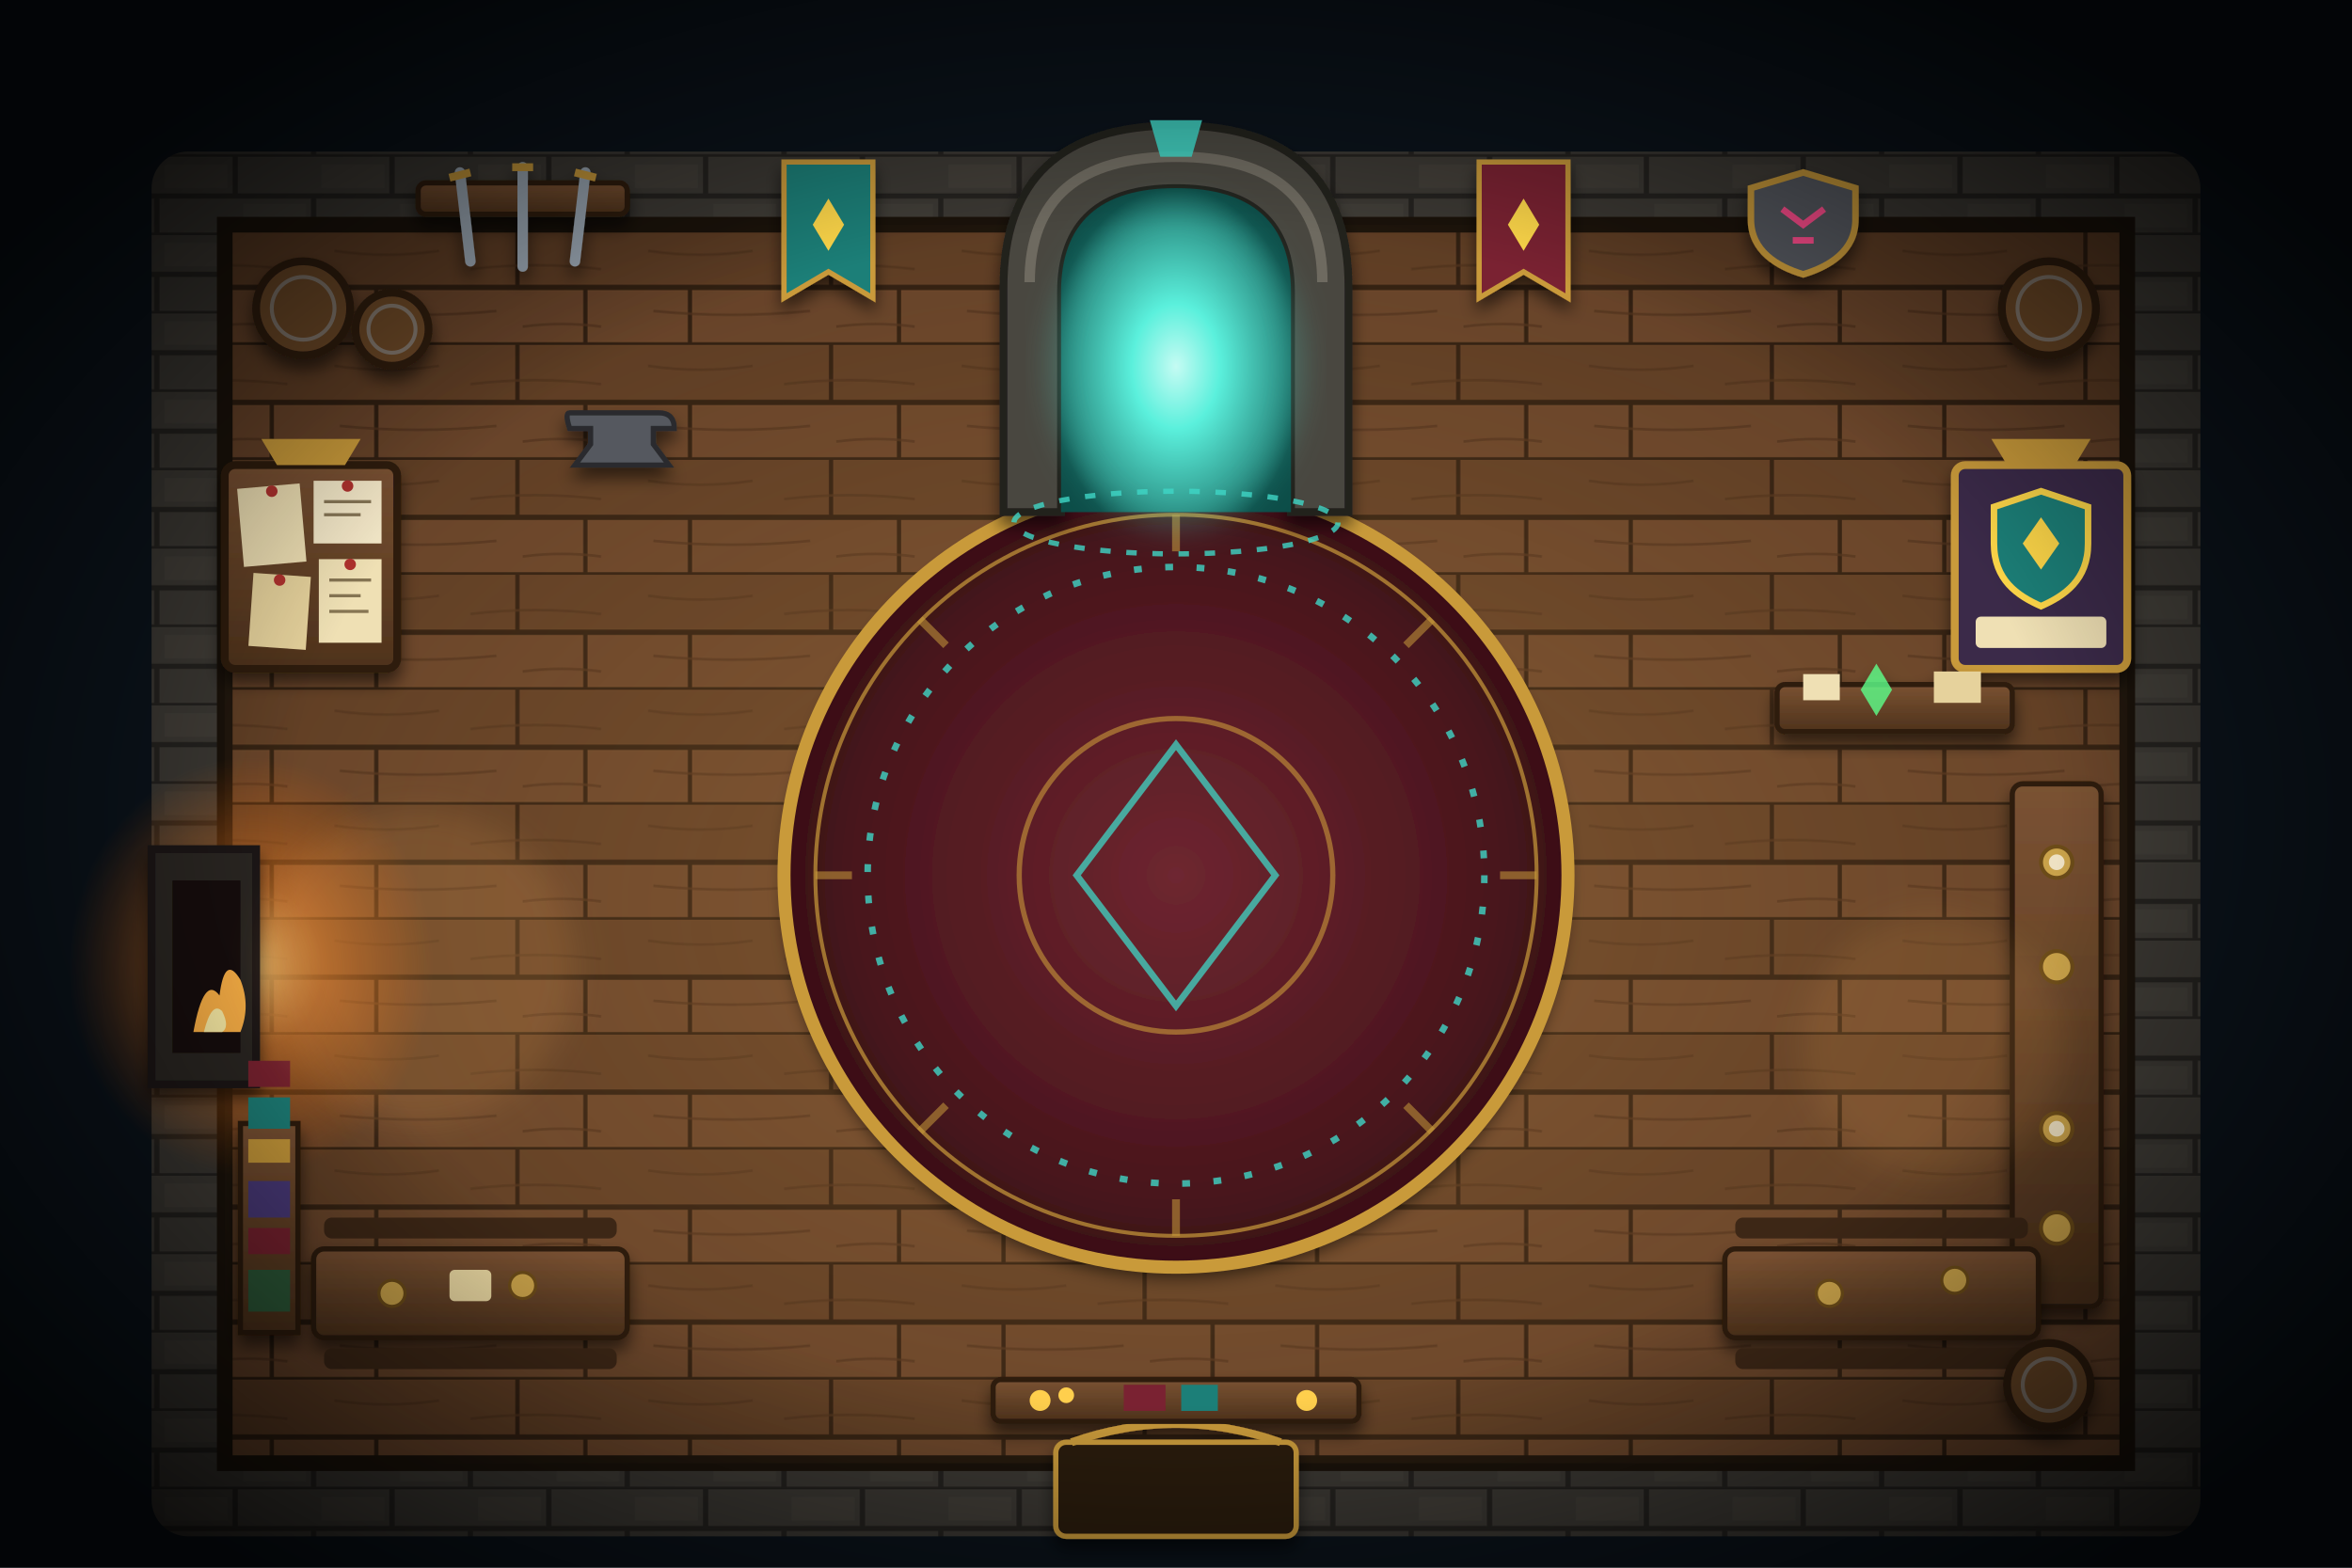
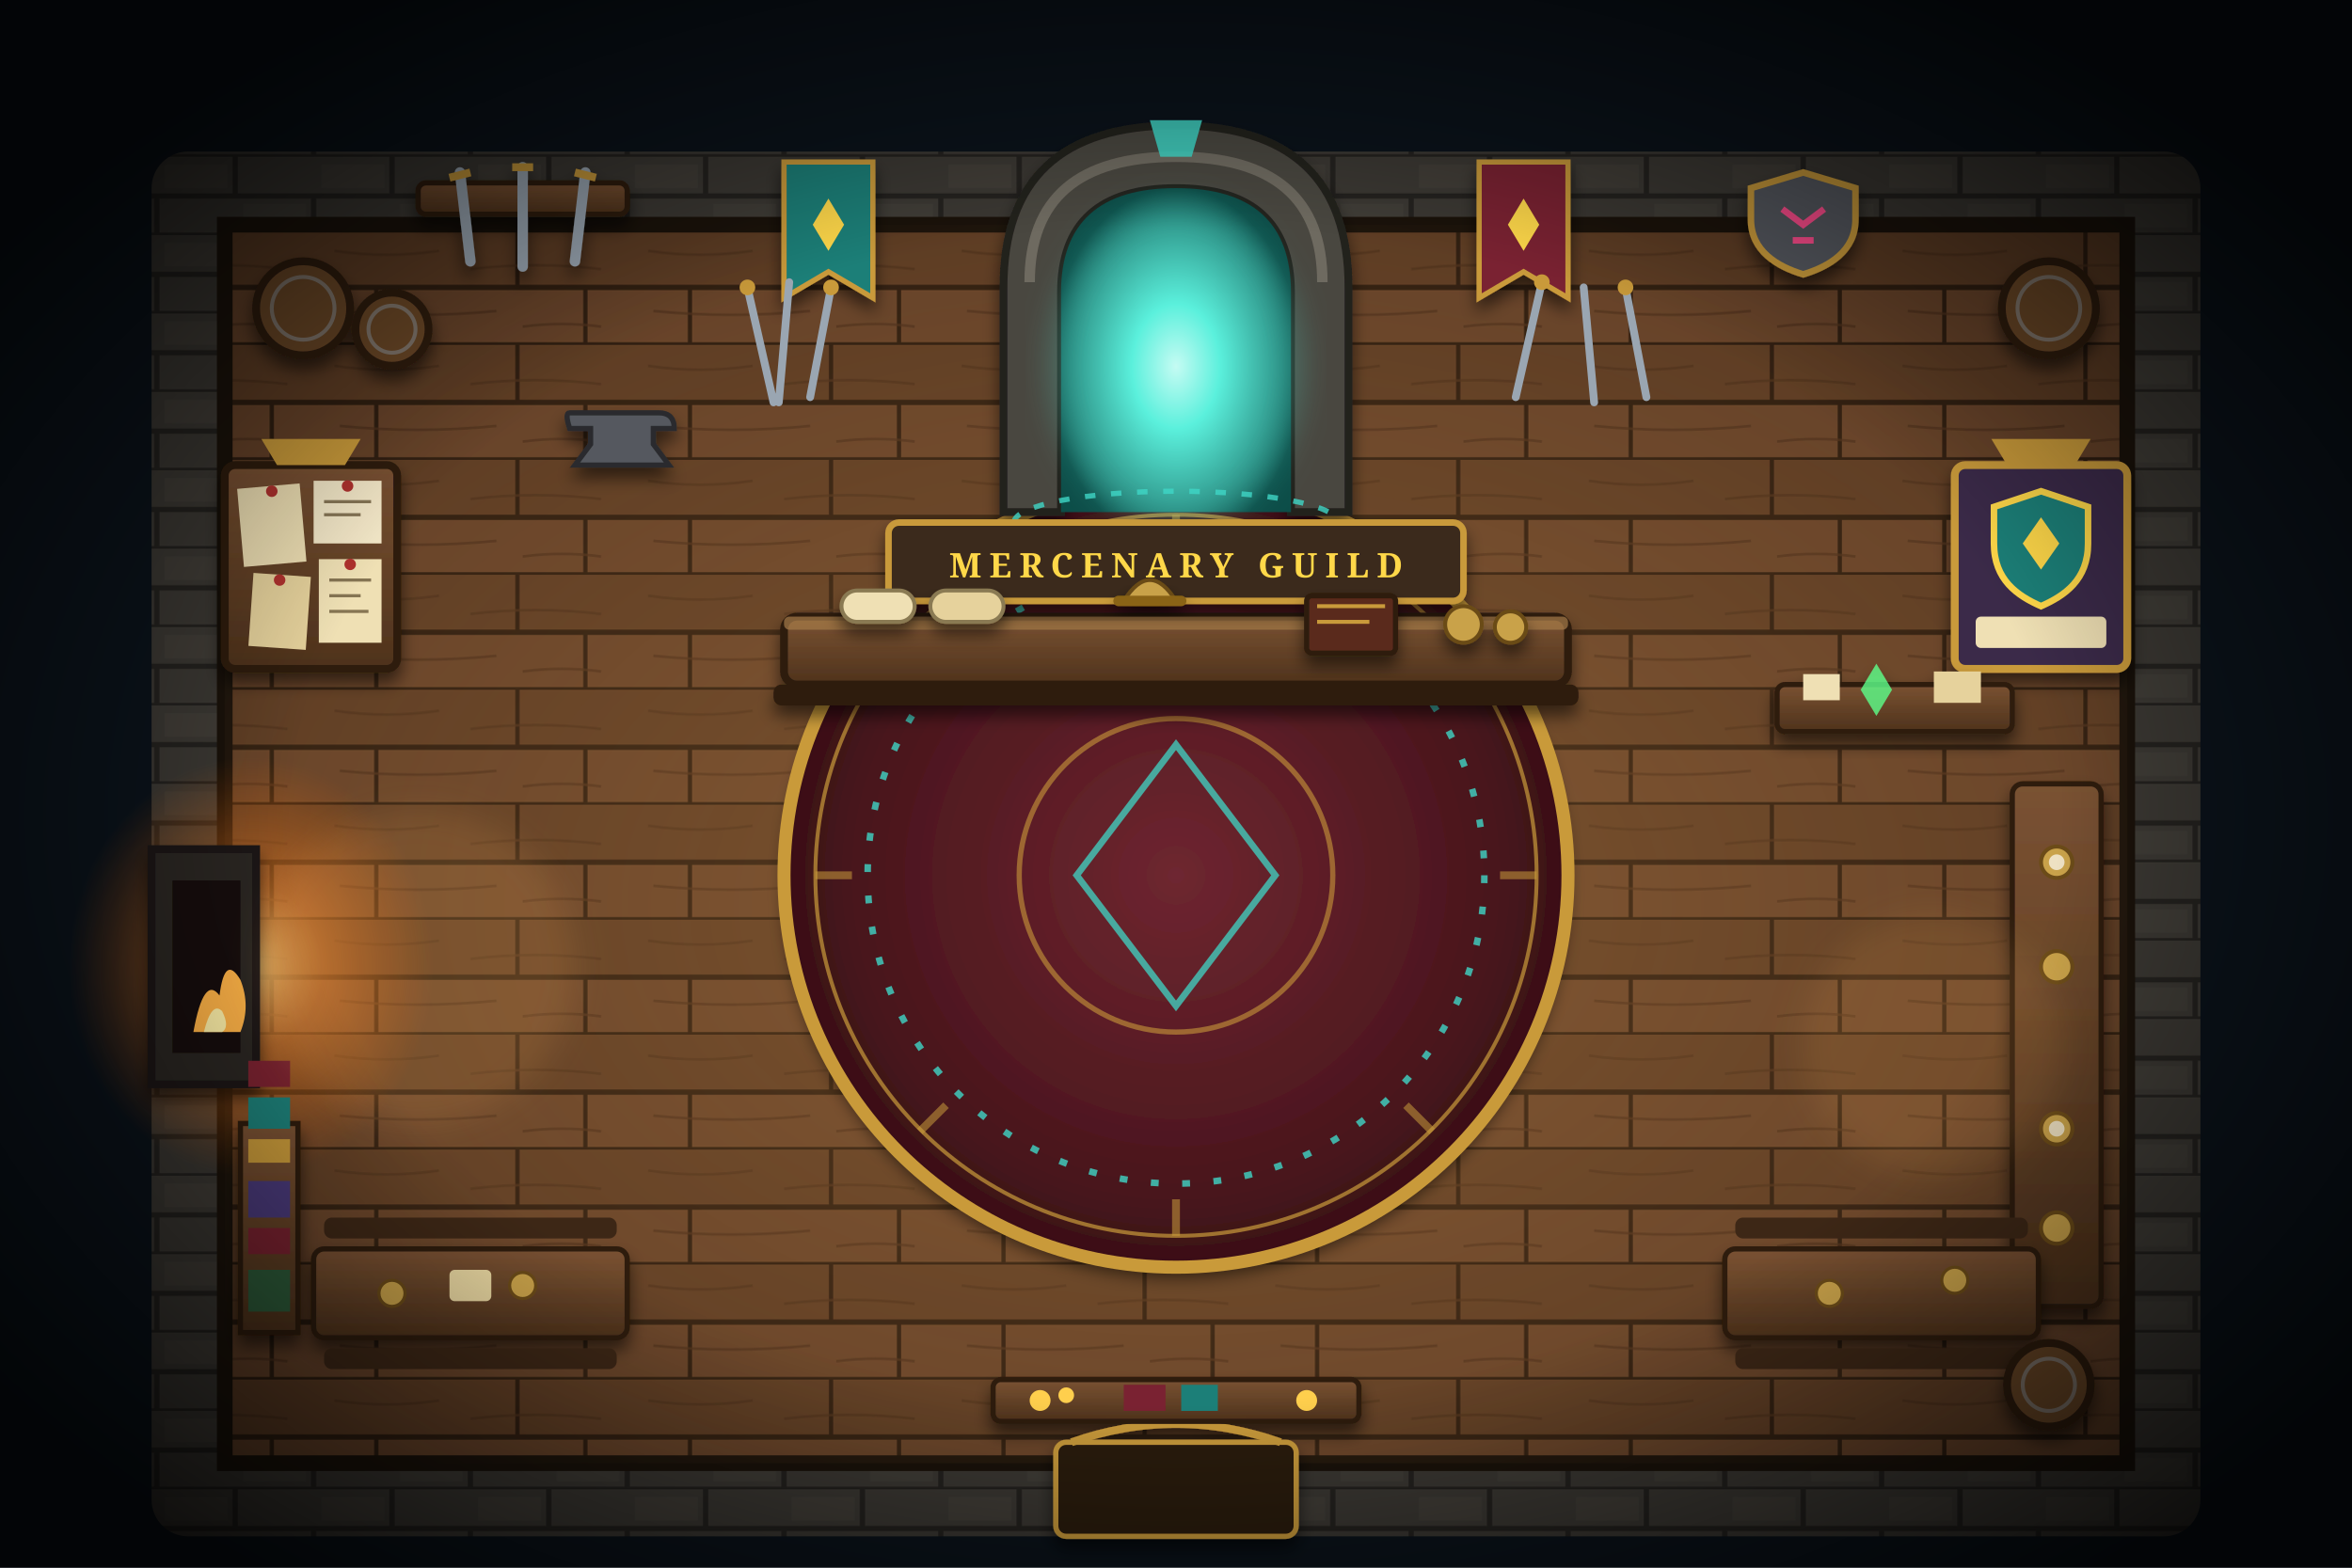
<svg xmlns="http://www.w3.org/2000/svg" viewBox="0 0 900 600" width="900" height="600">
  <defs>
    <pattern id="planks" width="120" height="44" patternUnits="userSpaceOnUse">
      <rect width="120" height="22" fill="#5b3b23" />
      <rect y="22" width="120" height="22" fill="#644128" />
      <path d="M0 22h120M0 44h120" stroke="#2e1d10" stroke-width="2" />
      <path d="M78 0v22M24 22v22M104 22v22" stroke="#2e1d10" stroke-width="1.6" />
      <path d="M8 8q20 3 40 0M60 15q25 -3 50 0M10 31q30 3 60 0M80 37q15 -2 30 0" stroke="#4b2f1b" stroke-width="1" fill="none" opacity=".7" />
    </pattern>
    <pattern id="stone" width="60" height="30" patternUnits="userSpaceOnUse">
      <rect width="60" height="30" fill="#3b3833" />
      <path d="M0 15h60M0 30h60M30 0v15M0 15v15M60 15v15" stroke="#24221f" stroke-width="2" />
      <rect x="3" y="3" width="24" height="9" fill="#45413b" opacity=".6" />
      <rect x="33" y="18" width="24" height="9" fill="#45413b" opacity=".5" />
    </pattern>
    <radialGradient id="warm" cx="50%" cy="55%" r="60%">
      <stop offset="0" stop-color="#ffb35c" stop-opacity=".22" />
      <stop offset="1" stop-color="#ffb35c" stop-opacity="0" />
    </radialGradient>
    <radialGradient id="fire" cx="50%" cy="50%" r="50%">
      <stop offset="0" stop-color="#ffd27a" stop-opacity=".85" />
      <stop offset=".4" stop-color="#ff8a2a" stop-opacity=".45" />
      <stop offset="1" stop-color="#ff6a00" stop-opacity="0" />
    </radialGradient>
    <radialGradient id="gate" cx="50%" cy="55%" r="55%">
      <stop offset="0" stop-color="#e8fffb" />
      <stop offset=".35" stop-color="#5af0dc" />
      <stop offset="1" stop-color="#0c4d48" />
    </radialGradient>
    <radialGradient id="vig" cx="50%" cy="52%" r="62%">
      <stop offset=".6" stop-color="#000" stop-opacity="0" />
      <stop offset="1" stop-color="#000" stop-opacity=".75" />
    </radialGradient>
    <radialGradient id="rug" cx="50%" cy="50%" r="50%">
      <stop offset="0" stop-color="#6e2630" />
      <stop offset=".8" stop-color="#4a161d" />
      <stop offset="1" stop-color="#3a1016" />
    </radialGradient>
    <linearGradient id="wood" x1="0" y1="0" x2="0" y2="1">
      <stop offset="0" stop-color="#7a5232" />
      <stop offset="1" stop-color="#4e321c" />
    </linearGradient>
    <filter id="soft">
      <feGaussianBlur stdDeviation="6" />
    </filter>
    <filter id="shadow" x="-20%" y="-20%" width="140%" height="160%">
      <feDropShadow dx="0" dy="4" stdDeviation="3" flood-color="#000" flood-opacity=".55" />
    </filter>
  </defs>
  <rect width="900" height="600" fill="#0b131b" />
  <rect x="58" y="58" width="784" height="530" rx="14" fill="url(#stone)" />
  <rect x="86" y="86" width="728" height="474" fill="url(#planks)" />
  <rect x="86" y="86" width="728" height="474" fill="none" stroke="#1a120a" stroke-width="6" />
  <rect x="86" y="86" width="728" height="474" fill="url(#warm)" />
  <g filter="url(#shadow)">
    <circle cx="450" cy="335" r="150" fill="url(#rug)" />
  </g>
  <circle cx="450" cy="335" r="150" fill="none" stroke="#c99a3a" stroke-width="5" />
  <circle cx="450" cy="335" r="138" fill="none" stroke="#c99a3a" stroke-width="1.5" opacity=".7" />
  <circle cx="450" cy="335" r="118" fill="none" stroke="#3fd6c6" stroke-width="2.5" stroke-dasharray="3 9" opacity=".8" />
  <circle cx="450" cy="335" r="60" fill="none" stroke="#c99a3a" stroke-width="2" opacity=".6" />
  <path d="M450 285 488 335 450 385 412 335Z" fill="none" stroke="#3fd6c6" stroke-width="2.5" opacity=".75" />
  <g stroke="#c99a3a" stroke-width="3" opacity=".55">
    <path d="M450 197v14M450 459v14M312 335h14M574 335h14M352 237l10 10M538 423l10 10M548 237l-10 10M362 423l-10 10" />
  </g>
  <g filter="url(#shadow)">
    <path d="M384 196V110q0-62 66-62t66 62v86h-22v-84q0-40-44-40t-44 40v84z" fill="#4a4740" stroke="#24221f" stroke-width="3" />
    <path d="M394 108q0-48 56-48t56 48" fill="none" stroke="#6e6a60" stroke-width="4" />
    <path d="M440 46h20l-4 14h-12z" fill="#3fd6c6" opacity=".9" />
  </g>
  <path d="M406 196v-84q0-40 44-40t44 40v84z" fill="url(#gate)" />
  <ellipse cx="450" cy="140" rx="48" ry="62" fill="#5af0dc" opacity=".25" filter="url(#soft)" />
  <ellipse cx="450" cy="200" rx="62" ry="12" fill="none" stroke="#3fd6c6" stroke-width="2" stroke-dasharray="4 6" opacity=".8" />
  <g filter="url(#shadow)">
    <path d="M300 62h34v52l-17-10-17 10z" fill="#1d7f78" stroke="#c99a3a" stroke-width="2" />
    <path d="M566 62h34v52l-17-10-17 10z" fill="#7a2230" stroke="#c99a3a" stroke-width="2" />
  </g>
  <path d="M317 76l6 10-6 10-6-10z" fill="#ffd84a" />
  <path d="M583 76l6 10-6 10-6-10z" fill="#ffd84a" />
  <g filter="url(#shadow)">
    <rect x="86" y="178" width="66" height="78" rx="4" fill="url(#wood)" stroke="#2e1d10" stroke-width="3" />
    <rect x="92" y="186" width="24" height="30" fill="#efe0b4" transform="rotate(-5 104 201)" />
    <rect x="120" y="184" width="26" height="24" fill="#f4e8c8" />
    <rect x="96" y="220" width="22" height="28" fill="#e6d29c" transform="rotate(4 107 234)" />
    <rect x="122" y="214" width="24" height="32" fill="#efe0b4" />
    <g fill="#b0302f">
      <circle cx="104" cy="188" r="2.2" />
      <circle cx="133" cy="186" r="2.2" />
      <circle cx="107" cy="222" r="2.2" />
      <circle cx="134" cy="216" r="2.2" />
    </g>
    <g stroke="#6b5a3a" stroke-width="1.2" opacity=".8">
      <path d="M124 192h18M124 197h14M126 222h16M126 228h12M126 234h15" />
    </g>
  </g>
  <path d="M100 168h38l-6 10h-26z" fill="#c99a3a" />
  <g filter="url(#shadow)">
    <rect x="748" y="178" width="66" height="78" rx="4" fill="#3a2a4a" stroke="#c99a3a" stroke-width="3" />
    <path d="M781 188l18 6v14c0 14-9 20-18 24-9-4-18-10-18-24v-14z" fill="#1d7f78" stroke="#ffd84a" stroke-width="2.5" />
    <path d="M781 198l7 10-7 10-7-10z" fill="#ffd84a" />
    <rect x="756" y="236" width="50" height="12" rx="2" fill="#efe0b4" />
  </g>
  <path d="M762 168h38l-6 10h-26z" fill="#c99a3a" />
  <g filter="url(#shadow)">
    <rect x="160" y="70" width="80" height="12" rx="3" fill="url(#wood)" stroke="#2e1d10" stroke-width="2" />
    <path d="M176 66l4 34M200 64v38M224 66l-4 34" stroke="#9aa6b2" stroke-width="4" stroke-linecap="round" />
    <path d="M196 64h8M172 68l8-2M220 66l8 2" stroke="#c99a3a" stroke-width="3" />
    <path d="M690 66l20 6v12c0 12-10 18-20 21-10-3-20-9-20-21v-12z" fill="#55595e" stroke="#c99a3a" stroke-width="2.5" />
    <path d="M682 80l8 6 8-6M686 92h8" stroke="#ff4d8d" stroke-width="2.5" fill="none" />
  </g>
  <ellipse cx="96" cy="370" rx="70" ry="80" fill="url(#fire)" />
  <g filter="url(#shadow)">
    <rect x="58" y="325" width="40" height="90" fill="#2a2724" stroke="#1a1816" stroke-width="3" />
    <rect x="66" y="337" width="26" height="66" fill="#140c08" />
  </g>
  <path d="M74 395q4-22 10-14q2-16 8-6q4 10 0 20z" fill="#ffb347" />
  <path d="M78 395q3-12 7-8q3 6 0 8z" fill="#fff1a8" />
  <g filter="url(#shadow)">
+     <rect x="300" y="236" width="300" height="26" rx="5" fill="url(#wood)" stroke="#2e1d10" stroke-width="3" />
+     <rect x="300" y="236" width="300" height="5" rx="2" fill="#a57a48" opacity=".7" />
+     <rect x="296" y="262" width="308" height="8" rx="3" fill="#2e1d10" />
+   </g>
+   <g filter="url(#shadow)">
+     <rect x="340" y="200" width="220" height="30" rx="4" fill="#3b2a1a" stroke="#c99a3a" stroke-width="2.5" />
+     <text x="450" y="221" text-anchor="middle" font-family="Georgia, serif" font-weight="700" font-size="13" letter-spacing="3" fill="#ffd84a">MERCENARY GUILD</text>
+   </g>
+   <g filter="url(#shadow)">
+     <rect x="322" y="226" width="28" height="12" rx="6" fill="#efe0b4" stroke="#8a7a52" stroke-width="1.5" />
+     <rect x="356" y="226" width="28" height="12" rx="6" fill="#e6d29c" stroke="#8a7a52" stroke-width="1.5" />
+     <rect x="500" y="228" width="34" height="22" rx="2" fill="#5a2a1a" stroke="#2e1d10" stroke-width="2" />
+     <path d="M504 232h26M504 238h20" stroke="#c99a3a" stroke-width="1.5" />
+     <circle cx="560" cy="239" r="7" fill="#c9a24a" stroke="#6b4b18" stroke-width="1.5" />
+     <circle cx="578" cy="240" r="6" fill="#c9a24a" stroke="#6b4b18" stroke-width="1.5" />
+   </g>
+   <g filter="url(#shadow)">
+     <path d="M430 230q10-16 20 0z" fill="#c9a24a" stroke="#6b4b18" stroke-width="1.5" />
+     <rect x="426" y="228" width="28" height="4" rx="2" fill="#8a6418" />
+   </g>
+   <g stroke="#9aa6b2" stroke-width="3" stroke-linecap="round">
+     <path d="M286 110l10 44M302 108l-4 46M318 110l-8 42" />
+     <path d="M590 108l-10 44M606 110l4 44M622 110l8 42" />
+   </g>
+   <g fill="#c99a3a">
+     <circle cx="286" cy="110" r="3" />
+     <circle cx="318" cy="110" r="3" />
+     <circle cx="590" cy="108" r="3" />
+     <circle cx="622" cy="110" r="3" />
+   </g>
+   <g filter="url(#shadow)">
    <rect x="770" y="300" width="34" height="200" rx="4" fill="url(#wood)" stroke="#2e1d10" stroke-width="2" />
  </g>
  <g fill="#c9a24a" stroke="#6b4b18" stroke-width="1.5">
    <circle cx="787" cy="330" r="6" />
    <circle cx="787" cy="370" r="6" />
    <circle cx="787" cy="432" r="6" />
    <circle cx="787" cy="470" r="6" />
  </g>
  <g fill="#f4ecd8" opacity=".85">
    <circle cx="787" cy="330" r="3" />
    <circle cx="787" cy="432" r="3" />
  </g>
  <g filter="url(#shadow)">
    <rect x="120" y="478" width="120" height="34" rx="4" fill="url(#wood)" stroke="#2e1d10" stroke-width="2" />
    <rect x="660" y="478" width="120" height="34" rx="4" fill="url(#wood)" stroke="#2e1d10" stroke-width="2" />
  </g>
  <g fill="#3d2716">
    <rect x="124" y="466" width="112" height="8" rx="3" />
    <rect x="124" y="516" width="112" height="8" rx="3" />
    <rect x="664" y="466" width="112" height="8" rx="3" />
    <rect x="664" y="516" width="112" height="8" rx="3" />
  </g>
  <g fill="#c9a24a" stroke="#6b4b18" stroke-width="1.2">
    <circle cx="150" cy="495" r="5" />
    <circle cx="200" cy="492" r="5" />
    <circle cx="700" cy="495" r="5" />
    <circle cx="748" cy="490" r="5" />
  </g>
  <rect x="172" y="486" width="16" height="12" rx="2" fill="#e8d6a0" />
  <g filter="url(#shadow)">
    <circle cx="116" cy="118" r="18" fill="#6b4626" stroke="#2e1d10" stroke-width="3" />
    <circle cx="150" cy="126" r="14" fill="#6b4626" stroke="#2e1d10" stroke-width="3" />
    <circle cx="784" cy="118" r="18" fill="#6b4626" stroke="#2e1d10" stroke-width="3" />
    <circle cx="784" cy="530" r="16" fill="#6b4626" stroke="#2e1d10" stroke-width="3" />
  </g>
  <g fill="none" stroke="#8a8a8a" stroke-width="1.5" opacity=".7">
    <circle cx="116" cy="118" r="12" />
    <circle cx="150" cy="126" r="9" />
    <circle cx="784" cy="118" r="12" />
    <circle cx="784" cy="530" r="10" />
  </g>
  <g filter="url(#shadow)">
    <path d="M218 158h34q6 0 6 6h-8v6l6 8h-36l6-8v-6h-8q-2-6 0-6z" fill="#55595e" stroke="#2a2c2f" stroke-width="2" />
    <rect x="92" y="430" width="22" height="80" fill="url(#wood)" stroke="#2e1d10" stroke-width="2" />
  </g>
  <g>
    <rect x="95" y="406" width="16" height="10" fill="#7a2230" />
    <rect x="95" y="420" width="16" height="12" fill="#1d7f78" />
    <rect x="95" y="436" width="16" height="9" fill="#c99a3a" />
    <rect x="95" y="452" width="16" height="14" fill="#4a3a7a" />
    <rect x="95" y="470" width="16" height="10" fill="#7a2230" />
    <rect x="95" y="486" width="16" height="16" fill="#2e5c3a" />
  </g>
  <g filter="url(#shadow)">
    <rect x="680" y="262" width="90" height="18" rx="3" fill="url(#wood)" stroke="#2e1d10" stroke-width="2" />
    <rect x="690" y="258" width="14" height="10" fill="#efe0b4" />
    <rect x="740" y="257" width="18" height="12" fill="#e6d29c" />
    <path d="M718 254l6 10-6 10-6-10z" fill="#5dff8a" opacity=".8" />
  </g>
  <g filter="url(#shadow)">
    <rect x="404" y="552" width="92" height="36" rx="4" fill="#2a1a10" stroke="#c99a3a" stroke-width="2" />
    <path d="M410 552q40-14 80 0" fill="none" stroke="#c99a3a" stroke-width="3" />
    <rect x="380" y="528" width="140" height="16" rx="3" fill="url(#wood)" stroke="#2e1d10" stroke-width="2" />
    <g fill="#ffcf4d">
      <circle cx="398" cy="536" r="4" />
      <circle cx="408" cy="534" r="3" />
      <circle cx="500" cy="536" r="4" />
    </g>
    <rect x="430" y="530" width="16" height="10" fill="#7a2230" />
    <rect x="452" y="530" width="14" height="10" fill="#1d7f78" />
  </g>
  <g filter="url(#soft)" opacity=".5">
    <circle cx="160" cy="370" r="60" fill="#ffb35c" opacity=".25" />
    <circle cx="740" cy="400" r="50" fill="#ffb35c" opacity=".2" />
  </g>
  <rect width="900" height="600" fill="url(#vig)" />
</svg>
